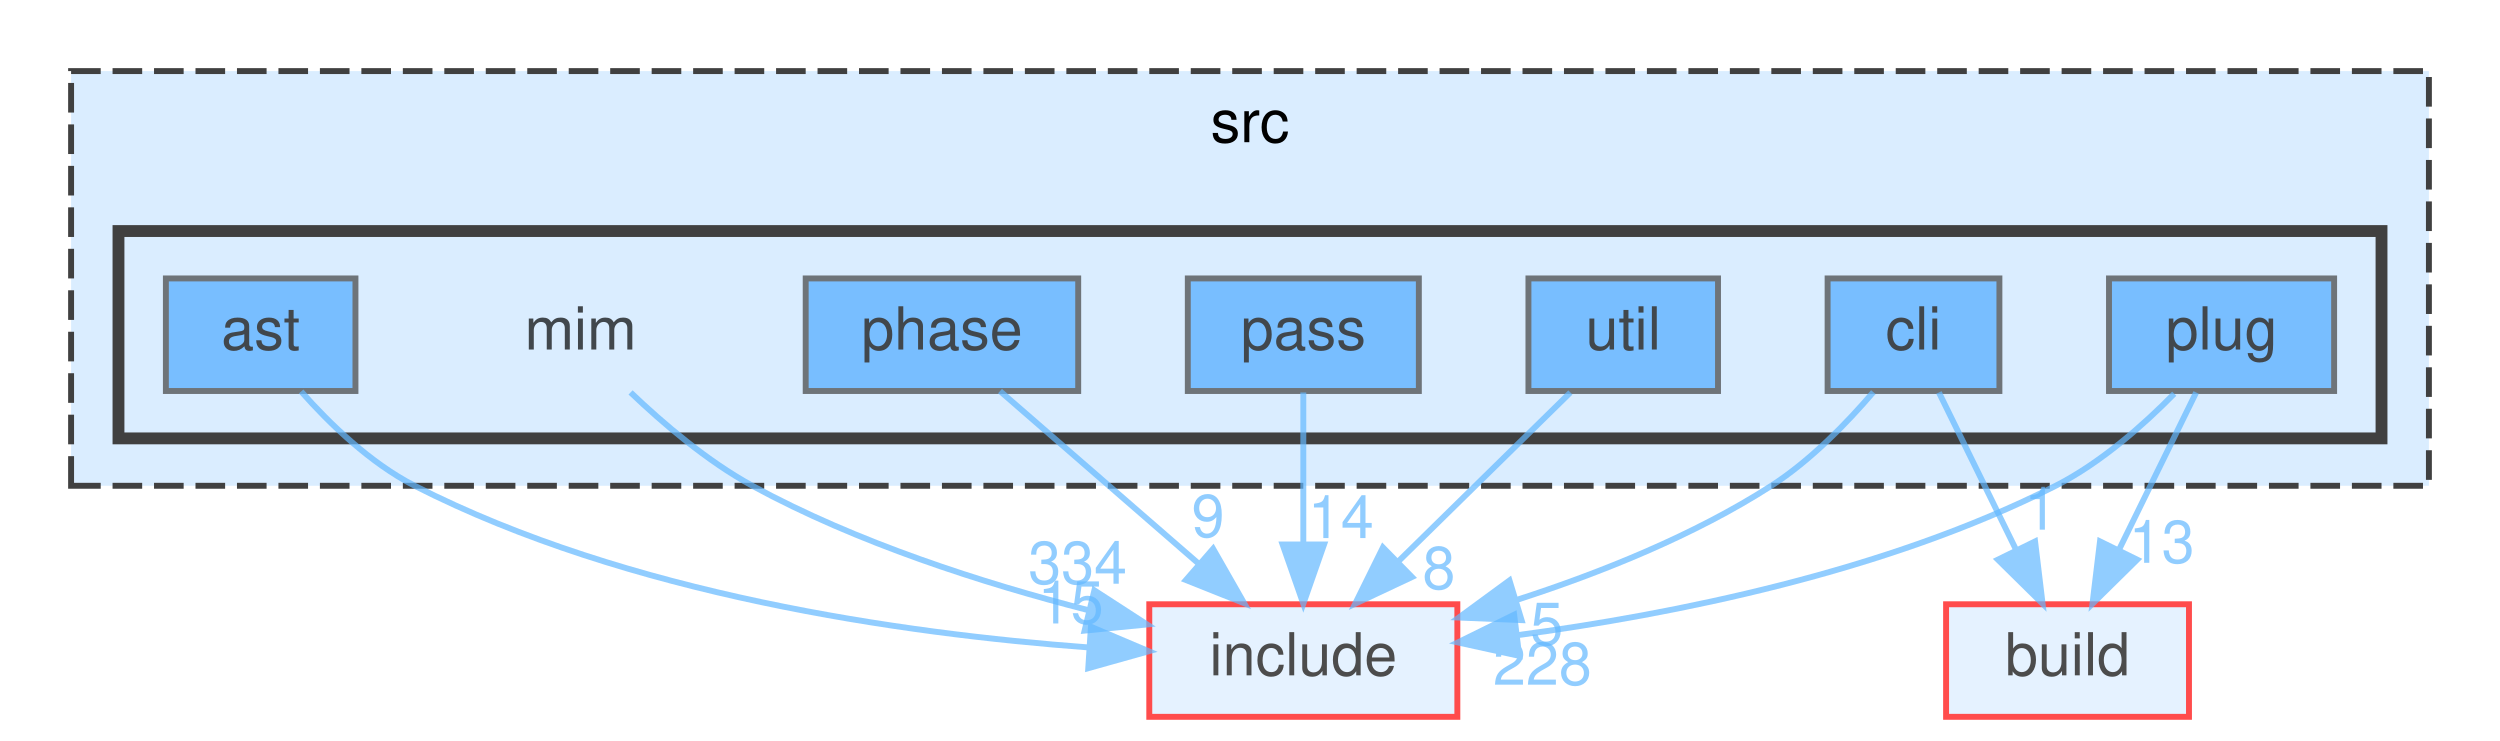
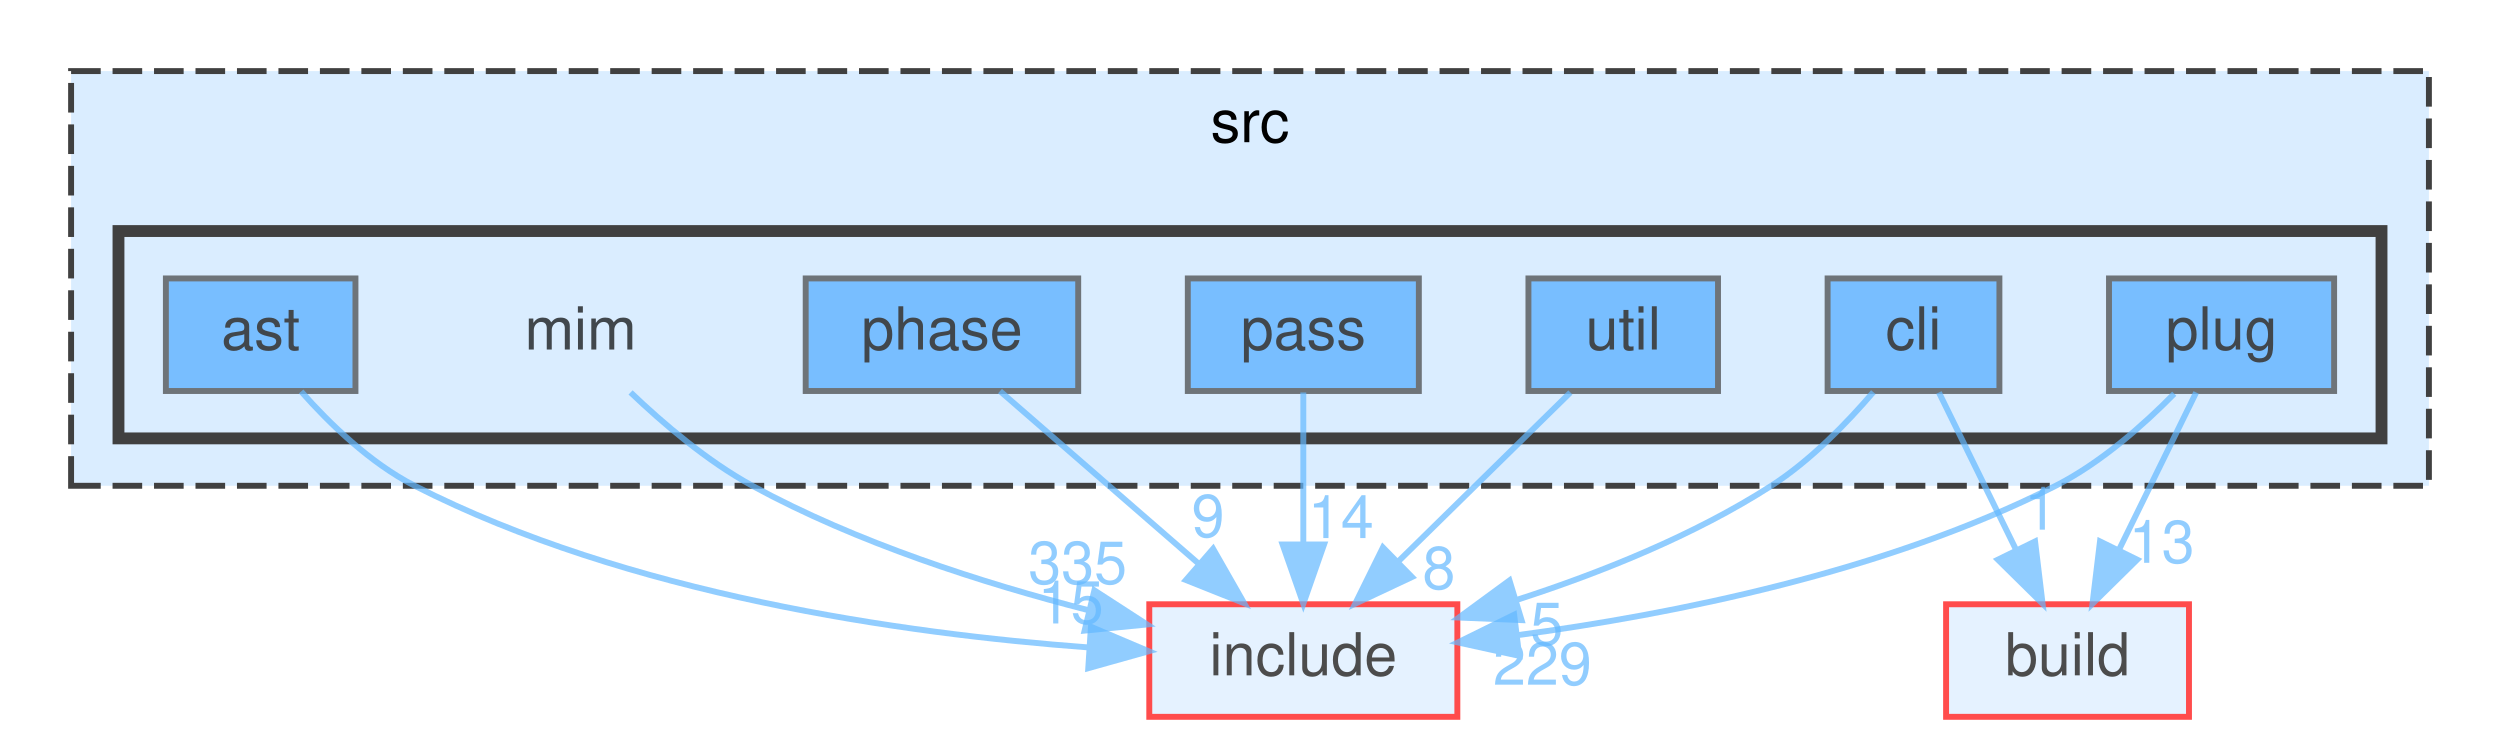
<svg xmlns="http://www.w3.org/2000/svg" xmlns:xlink="http://www.w3.org/1999/xlink" width="422pt" height="125pt" viewBox="0.00 0.00 422.00 125.00">
  <svg id="main" version="1.1" xml:space="preserve">
    <style type="text/css">
.node, .edge {opacity: 0.7;}
.node.selected, .edge.selected {opacity: 1;}
.edge:hover path { stroke: red; }
.edge:hover polygon { stroke: red; fill: red; }
</style>
    <svg id="graph" class="graph">
      <g id="graph0" class="graph" transform="scale(1 1) rotate(0) translate(4 121)">
        <g id="clust1" class="cluster">
          <g id="a_clust1">
            <a xlink:href="dir_68267d1309a1af8e8297ef4c3efbcdba.html" target="_top" xlink:title="src">
              <polygon fill="#daedff" stroke="#404040" stroke-dasharray="5,2" points="8,-39 8,-109 406,-109 406,-39 8,-39" />
              <text text-anchor="middle" x="207" y="-97" font-family="Helvetica,sans-Serif" font-size="10.00">src</text>
            </a>
          </g>
        </g>
        <g id="clust2" class="cluster">
          <g id="a_clust2">
            <a xlink:href="dir_3f6d0e947440f9d0b42426d30577ffdc.html" target="_top">
              <polygon fill="#daedff" stroke="#404040" stroke-width="2" points="16,-47 16,-82 398,-82 398,-47 16,-47" />
            </a>
          </g>
        </g>
        <g id="node1" class="node">
          <text text-anchor="middle" x="94" y="-62" font-family="Helvetica,sans-Serif" font-size="10.00">mim</text>
        </g>
        <g id="node9" class="node">
          <g id="a_node9">
            <a xlink:href="dir_d44c64559bbebec7f509842c48db8b23.html" target="_top" xlink:title="include">
              <polygon fill="#daedff" stroke="red" points="242,-19 190,-19 190,0 242,0 242,-19" />
              <text text-anchor="middle" x="216" y="-7" font-family="Helvetica,sans-Serif" font-size="10.00">include</text>
            </a>
          </g>
        </g>
        <g id="edge1" class="edge">
          <g id="a_edge1">
            <a xlink:href="dir_000046_000034.html" target="_top">
              <path fill="none" stroke="#63b8ff" d="M102.44,-54.76C107.89,-49.55 115.36,-43.17 123,-39 140.6,-29.4 161.87,-22.58 179.63,-18.02" />
              <polygon fill="#63b8ff" stroke="#63b8ff" points="180.73,-21.35 189.62,-15.59 179.08,-14.55 180.73,-21.35" />
            </a>
          </g>
          <g id="a_edge1-headlabel">
-             <a xlink:href="dir_000046_000034.html" target="_top" xlink:title="334">
-               <text text-anchor="middle" x="177.91" y="-22.46" font-family="Helvetica,sans-Serif" font-size="10.00" fill="#63b8ff">334</text>
+             <a xlink:href="dir_000046_000034.html" target="_top" xlink:title="335">
+               <text text-anchor="middle" x="177.91" y="-22.46" font-family="Helvetica,sans-Serif" font-size="10.00" fill="#63b8ff">335</text>
            </a>
          </g>
        </g>
        <g id="node2" class="node">
          <g id="a_node2">
            <a xlink:href="dir_2ddc41045f35623bc177b300918cc2ff.html" target="_top" xlink:title="ast">
              <polygon fill="#4ea9ff" stroke="#404040" points="56,-74 24,-74 24,-55 56,-55 56,-74" />
              <text text-anchor="middle" x="40" y="-62" font-family="Helvetica,sans-Serif" font-size="10.00">ast</text>
            </a>
          </g>
        </g>
        <g id="edge2" class="edge">
          <g id="a_edge2">
            <a xlink:href="dir_000004_000034.html" target="_top">
              <path fill="none" stroke="#63b8ff" d="M46.83,-54.92C51.62,-49.51 58.49,-42.83 66,-39 101.96,-20.66 148.22,-14.05 179.79,-11.71" />
              <polygon fill="#63b8ff" stroke="#63b8ff" points="180.15,-15.2 189.9,-11.07 179.7,-8.21 180.15,-15.2" />
            </a>
          </g>
          <g id="a_edge2-headlabel">
            <a xlink:href="dir_000004_000034.html" target="_top" xlink:title="15">
              <text text-anchor="middle" x="176.74" y="-15.76" font-family="Helvetica,sans-Serif" font-size="10.00" fill="#63b8ff">15</text>
            </a>
          </g>
        </g>
        <g id="node3" class="node">
          <g id="a_node3">
            <a xlink:href="dir_78d50f5e9392a83b0326955836e457eb.html" target="_top" xlink:title="cli">
              <polygon fill="#4ea9ff" stroke="#404040" points="333.5,-74 304.5,-74 304.5,-55 333.5,-55 333.5,-74" />
              <text text-anchor="middle" x="319" y="-62" font-family="Helvetica,sans-Serif" font-size="10.00">cli</text>
            </a>
          </g>
        </g>
        <g id="node8" class="node">
          <g id="a_node8">
            <a xlink:href="dir_4fef79e7177ba769987a8da36c892c5f.html" target="_top" xlink:title="build">
              <polygon fill="#daedff" stroke="red" points="365.5,-19 324.5,-19 324.5,0 365.5,0 365.5,-19" />
              <text text-anchor="middle" x="345" y="-7" font-family="Helvetica,sans-Serif" font-size="10.00">build</text>
            </a>
          </g>
        </g>
        <g id="edge3" class="edge">
          <g id="a_edge3">
            <a xlink:href="dir_000015_000014.html" target="_top">
              <path fill="none" stroke="#63b8ff" d="M323.29,-54.75C326.81,-47.57 331.91,-37.18 336.28,-28.27" />
              <polygon fill="#63b8ff" stroke="#63b8ff" points="339.52,-29.61 340.79,-19.09 333.24,-26.53 339.52,-29.61" />
            </a>
          </g>
          <g id="a_edge3-headlabel">
            <a xlink:href="dir_000015_000014.html" target="_top" xlink:title="1">
              <text text-anchor="middle" x="340.49" y="-31.59" font-family="Helvetica,sans-Serif" font-size="10.00" fill="#63b8ff">1</text>
            </a>
          </g>
        </g>
        <g id="edge4" class="edge">
          <g id="a_edge4">
            <a xlink:href="dir_000015_000034.html" target="_top">
              <path fill="none" stroke="#63b8ff" d="M312.22,-54.81C307.79,-49.63 301.61,-43.25 295,-39 281.97,-30.63 266.15,-24.3 252.1,-19.76" />
              <polygon fill="#63b8ff" stroke="#63b8ff" points="252.84,-16.32 242.25,-16.76 250.8,-23.02 252.84,-16.32" />
            </a>
          </g>
          <g id="a_edge4-headlabel">
            <a xlink:href="dir_000015_000034.html" target="_top" xlink:title="5">
              <text text-anchor="middle" x="257.1" y="-12.15" font-family="Helvetica,sans-Serif" font-size="10.00" fill="#63b8ff">5</text>
            </a>
          </g>
        </g>
        <g id="node4" class="node">
          <g id="a_node4">
            <a xlink:href="dir_42f0c2cf79570de0b647c74f0c8a88ee.html" target="_top" xlink:title="pass">
              <polygon fill="#4ea9ff" stroke="#404040" points="235.5,-74 196.5,-74 196.5,-55 235.5,-55 235.5,-74" />
              <text text-anchor="middle" x="216" y="-62" font-family="Helvetica,sans-Serif" font-size="10.00">pass</text>
            </a>
          </g>
        </g>
        <g id="edge5" class="edge">
          <g id="a_edge5">
            <a xlink:href="dir_000060_000034.html" target="_top">
              <path fill="none" stroke="#63b8ff" d="M216,-54.75C216,-47.8 216,-37.85 216,-29.13" />
              <polygon fill="#63b8ff" stroke="#63b8ff" points="219.5,-29.09 216,-19.09 212.5,-29.09 219.5,-29.09" />
            </a>
          </g>
          <g id="a_edge5-headlabel">
            <a xlink:href="dir_000060_000034.html" target="_top" xlink:title="14">
              <text text-anchor="middle" x="222.34" y="-30.18" font-family="Helvetica,sans-Serif" font-size="10.00" fill="#63b8ff">14</text>
            </a>
          </g>
        </g>
        <g id="node5" class="node">
          <g id="a_node5">
            <a xlink:href="dir_4ad15e0004aa2fc2424d5bded02c9369.html" target="_top" xlink:title="phase">
              <polygon fill="#4ea9ff" stroke="#404040" points="178,-74 132,-74 132,-55 178,-55 178,-74" />
              <text text-anchor="middle" x="155" y="-62" font-family="Helvetica,sans-Serif" font-size="10.00">phase</text>
            </a>
          </g>
        </g>
        <g id="edge6" class="edge">
          <g id="a_edge6">
            <a xlink:href="dir_000071_000034.html" target="_top">
              <path fill="none" stroke="#63b8ff" d="M164.8,-54.98C173.82,-47.15 187.41,-35.34 198.32,-25.86" />
              <polygon fill="#63b8ff" stroke="#63b8ff" points="200.77,-28.37 206.02,-19.17 196.18,-23.09 200.77,-28.37" />
            </a>
          </g>
          <g id="a_edge6-headlabel">
            <a xlink:href="dir_000071_000034.html" target="_top" xlink:title="9">
              <text text-anchor="middle" x="199.92" y="-30.37" font-family="Helvetica,sans-Serif" font-size="10.00" fill="#63b8ff">9</text>
            </a>
          </g>
        </g>
        <g id="node6" class="node">
          <g id="a_node6">
            <a xlink:href="dir_07110a8747d2517ee97007224f1d2994.html" target="_top" xlink:title="plug">
              <polygon fill="#4ea9ff" stroke="#404040" points="390,-74 352,-74 352,-55 390,-55 390,-74" />
              <text text-anchor="middle" x="371" y="-62" font-family="Helvetica,sans-Serif" font-size="10.00">plug</text>
            </a>
          </g>
        </g>
        <g id="edge7" class="edge">
          <g id="a_edge7">
            <a xlink:href="dir_000078_000014.html" target="_top">
              <path fill="none" stroke="#63b8ff" d="M366.71,-54.75C363.19,-47.57 358.09,-37.18 353.72,-28.27" />
              <polygon fill="#63b8ff" stroke="#63b8ff" points="356.76,-26.53 349.21,-19.09 350.48,-29.61 356.76,-26.53" />
            </a>
          </g>
          <g id="a_edge7-headlabel">
            <a xlink:href="dir_000078_000014.html" target="_top" xlink:title="13">
              <text text-anchor="middle" x="360.89" y="-26" font-family="Helvetica,sans-Serif" font-size="10.00" fill="#63b8ff">13</text>
            </a>
          </g>
        </g>
        <g id="edge8" class="edge">
          <g id="a_edge8">
            <a xlink:href="dir_000078_000034.html" target="_top">
              <path fill="none" stroke="#63b8ff" d="M363.01,-54.54C357.81,-49.25 350.6,-42.86 343,-39 314.36,-24.46 278.38,-17.28 252.03,-13.77" />
              <polygon fill="#63b8ff" stroke="#63b8ff" points="252.44,-10.29 242.09,-12.56 251.59,-17.24 252.44,-10.29" />
            </a>
          </g>
          <g id="a_edge8-headlabel">
-             <a xlink:href="dir_000078_000034.html" target="_top" xlink:title="228">
-               <text text-anchor="middle" x="256.35" y="-5.41" font-family="Helvetica,sans-Serif" font-size="10.00" fill="#63b8ff">228</text>
+             <a xlink:href="dir_000078_000034.html" target="_top" xlink:title="229">
+               <text text-anchor="middle" x="256.35" y="-5.41" font-family="Helvetica,sans-Serif" font-size="10.00" fill="#63b8ff">229</text>
            </a>
          </g>
        </g>
        <g id="node7" class="node">
          <g id="a_node7">
            <a xlink:href="dir_bed7118e4bacc0bd560da06fb11567a5.html" target="_top" xlink:title="util">
              <polygon fill="#4ea9ff" stroke="#404040" points="286,-74 254,-74 254,-55 286,-55 286,-74" />
              <text text-anchor="middle" x="270" y="-62" font-family="Helvetica,sans-Serif" font-size="10.00">util</text>
            </a>
          </g>
        </g>
        <g id="edge9" class="edge">
          <g id="a_edge9">
            <a xlink:href="dir_000093_000034.html" target="_top">
              <path fill="none" stroke="#63b8ff" d="M261.08,-54.75C253.22,-47.03 241.57,-35.6 232.08,-26.28" />
              <polygon fill="#63b8ff" stroke="#63b8ff" points="234.34,-23.6 224.75,-19.09 229.44,-28.59 234.34,-23.6" />
            </a>
          </g>
          <g id="a_edge9-headlabel">
            <a xlink:href="dir_000093_000034.html" target="_top" xlink:title="8">
              <text text-anchor="middle" x="238.89" y="-21.59" font-family="Helvetica,sans-Serif" font-size="10.00" fill="#63b8ff">8</text>
            </a>
          </g>
        </g>
      </g>
    </svg>
  </svg>
  <style type="text/css">

[data-mouse-over-selected='false'] { opacity: 0.7; }
[data-mouse-over-selected='true']  { opacity: 1.0; }

</style>
</svg>
